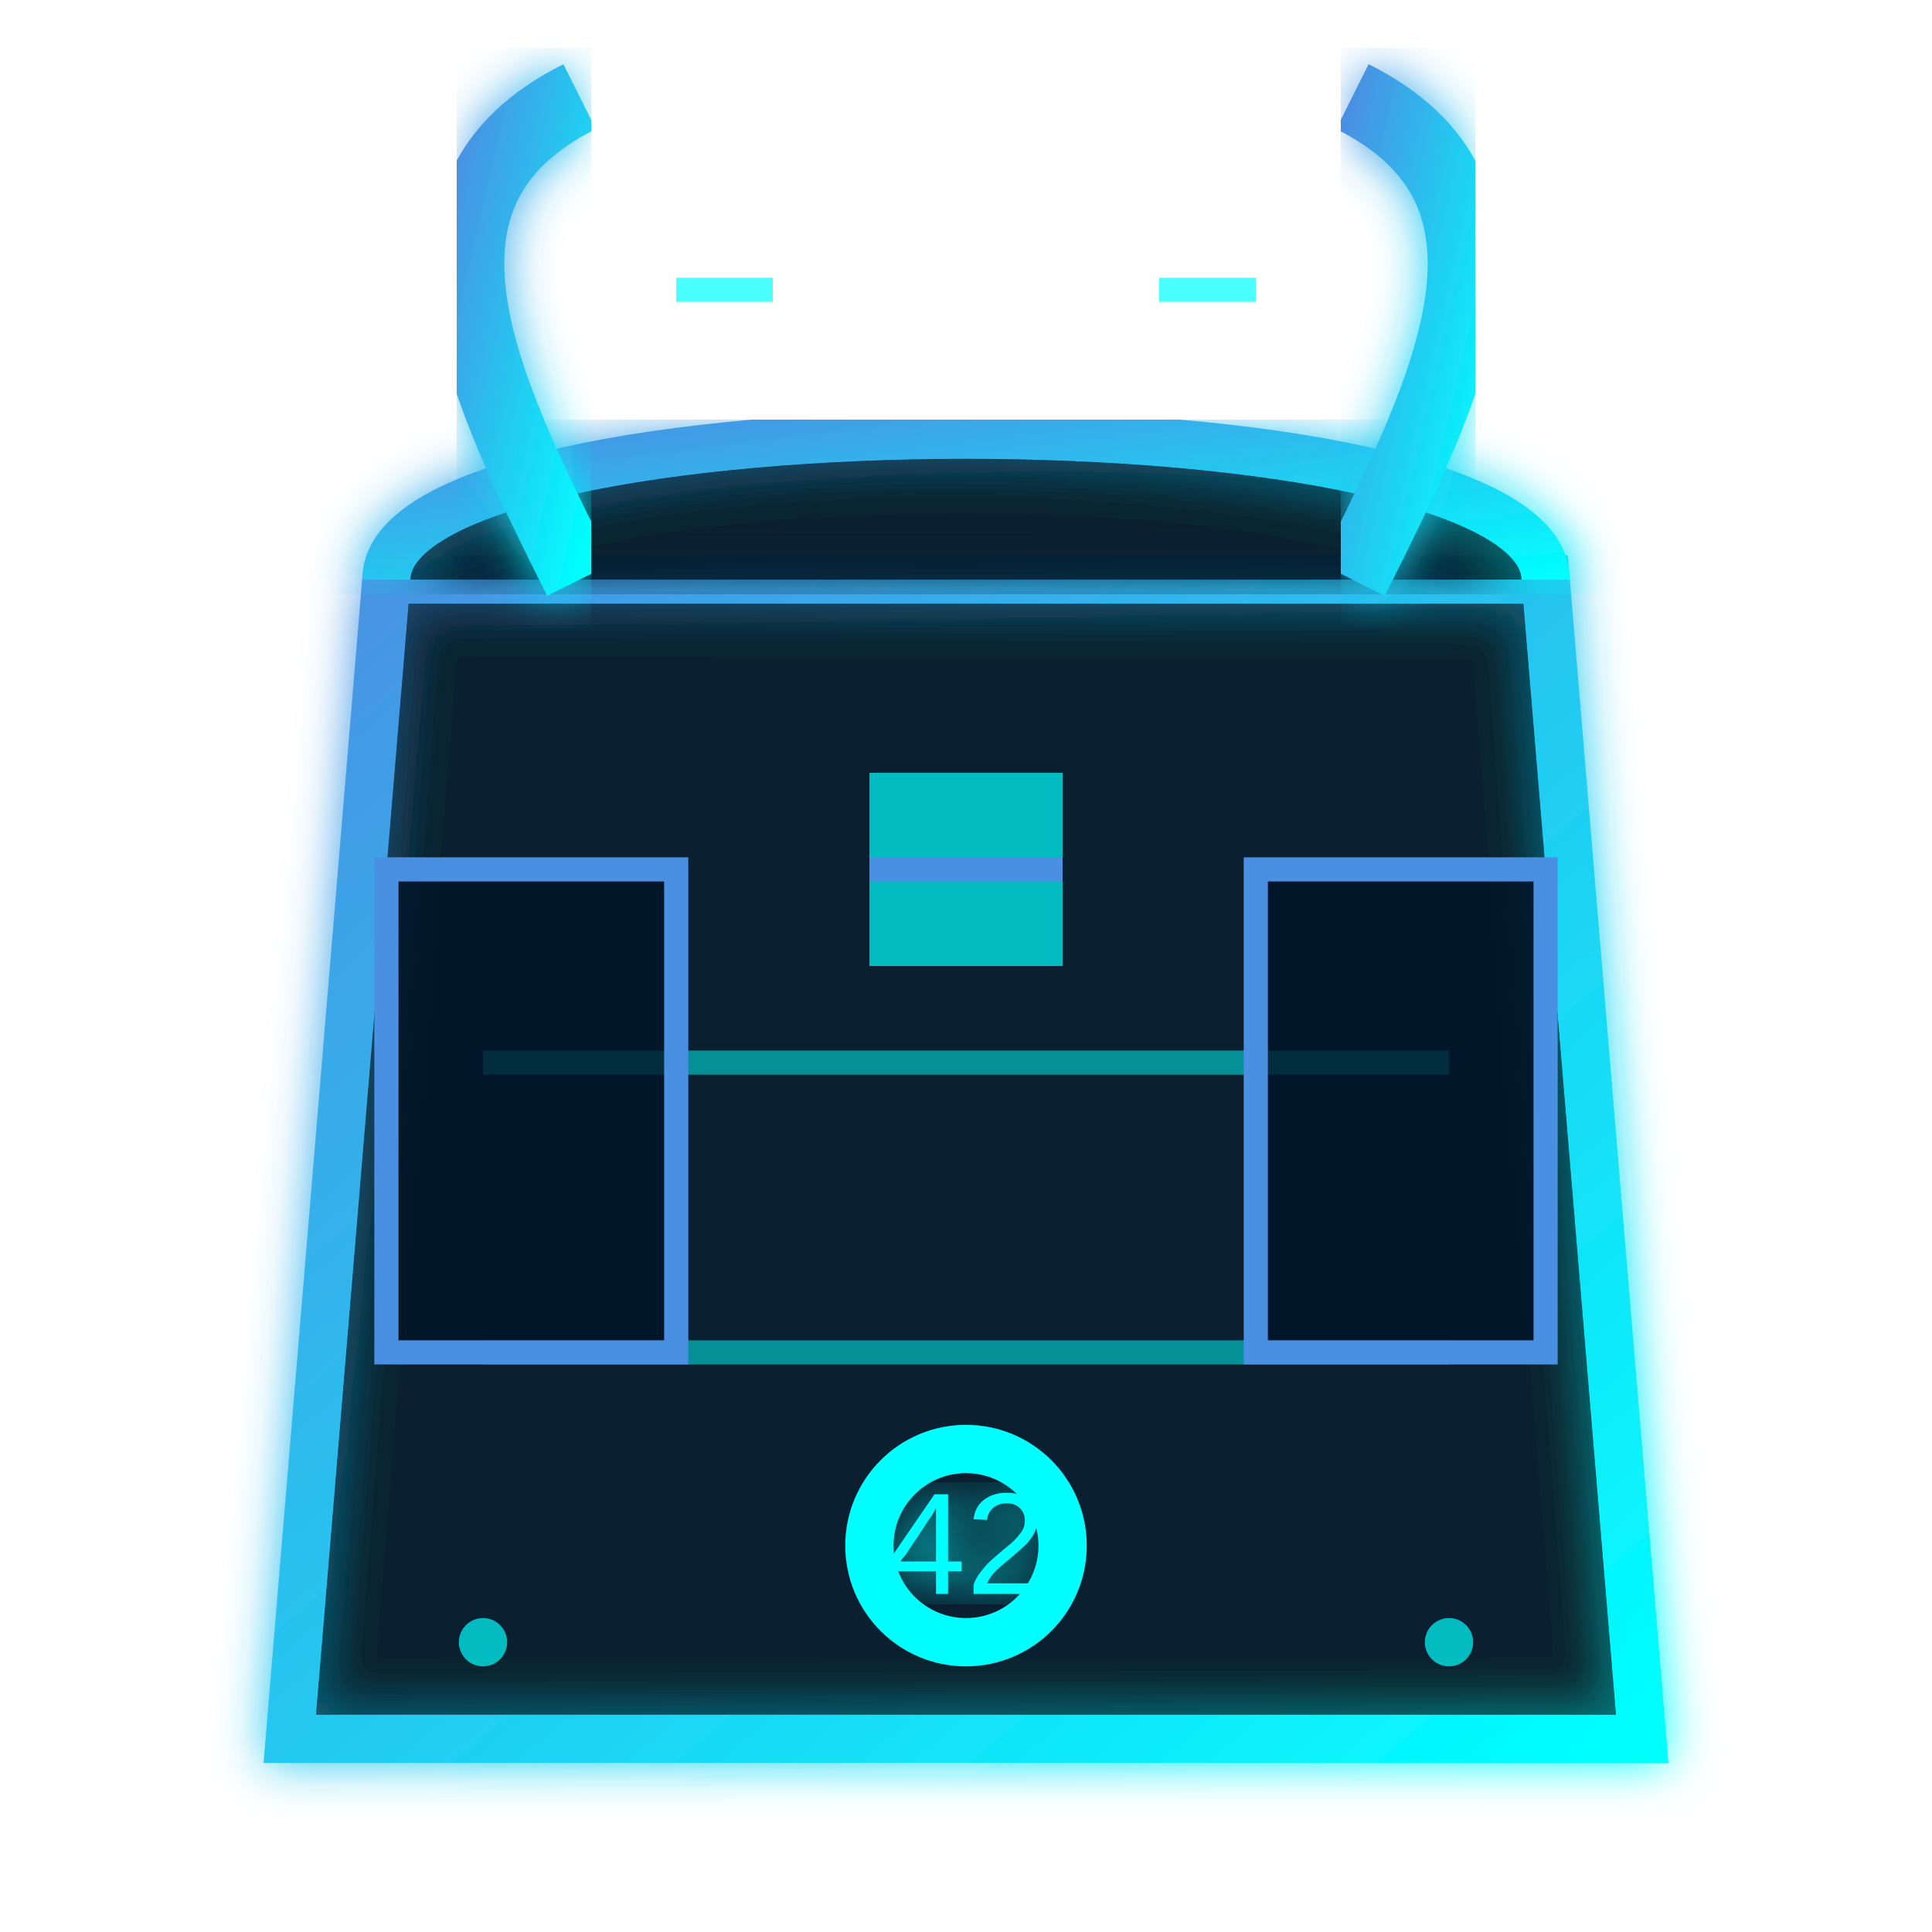
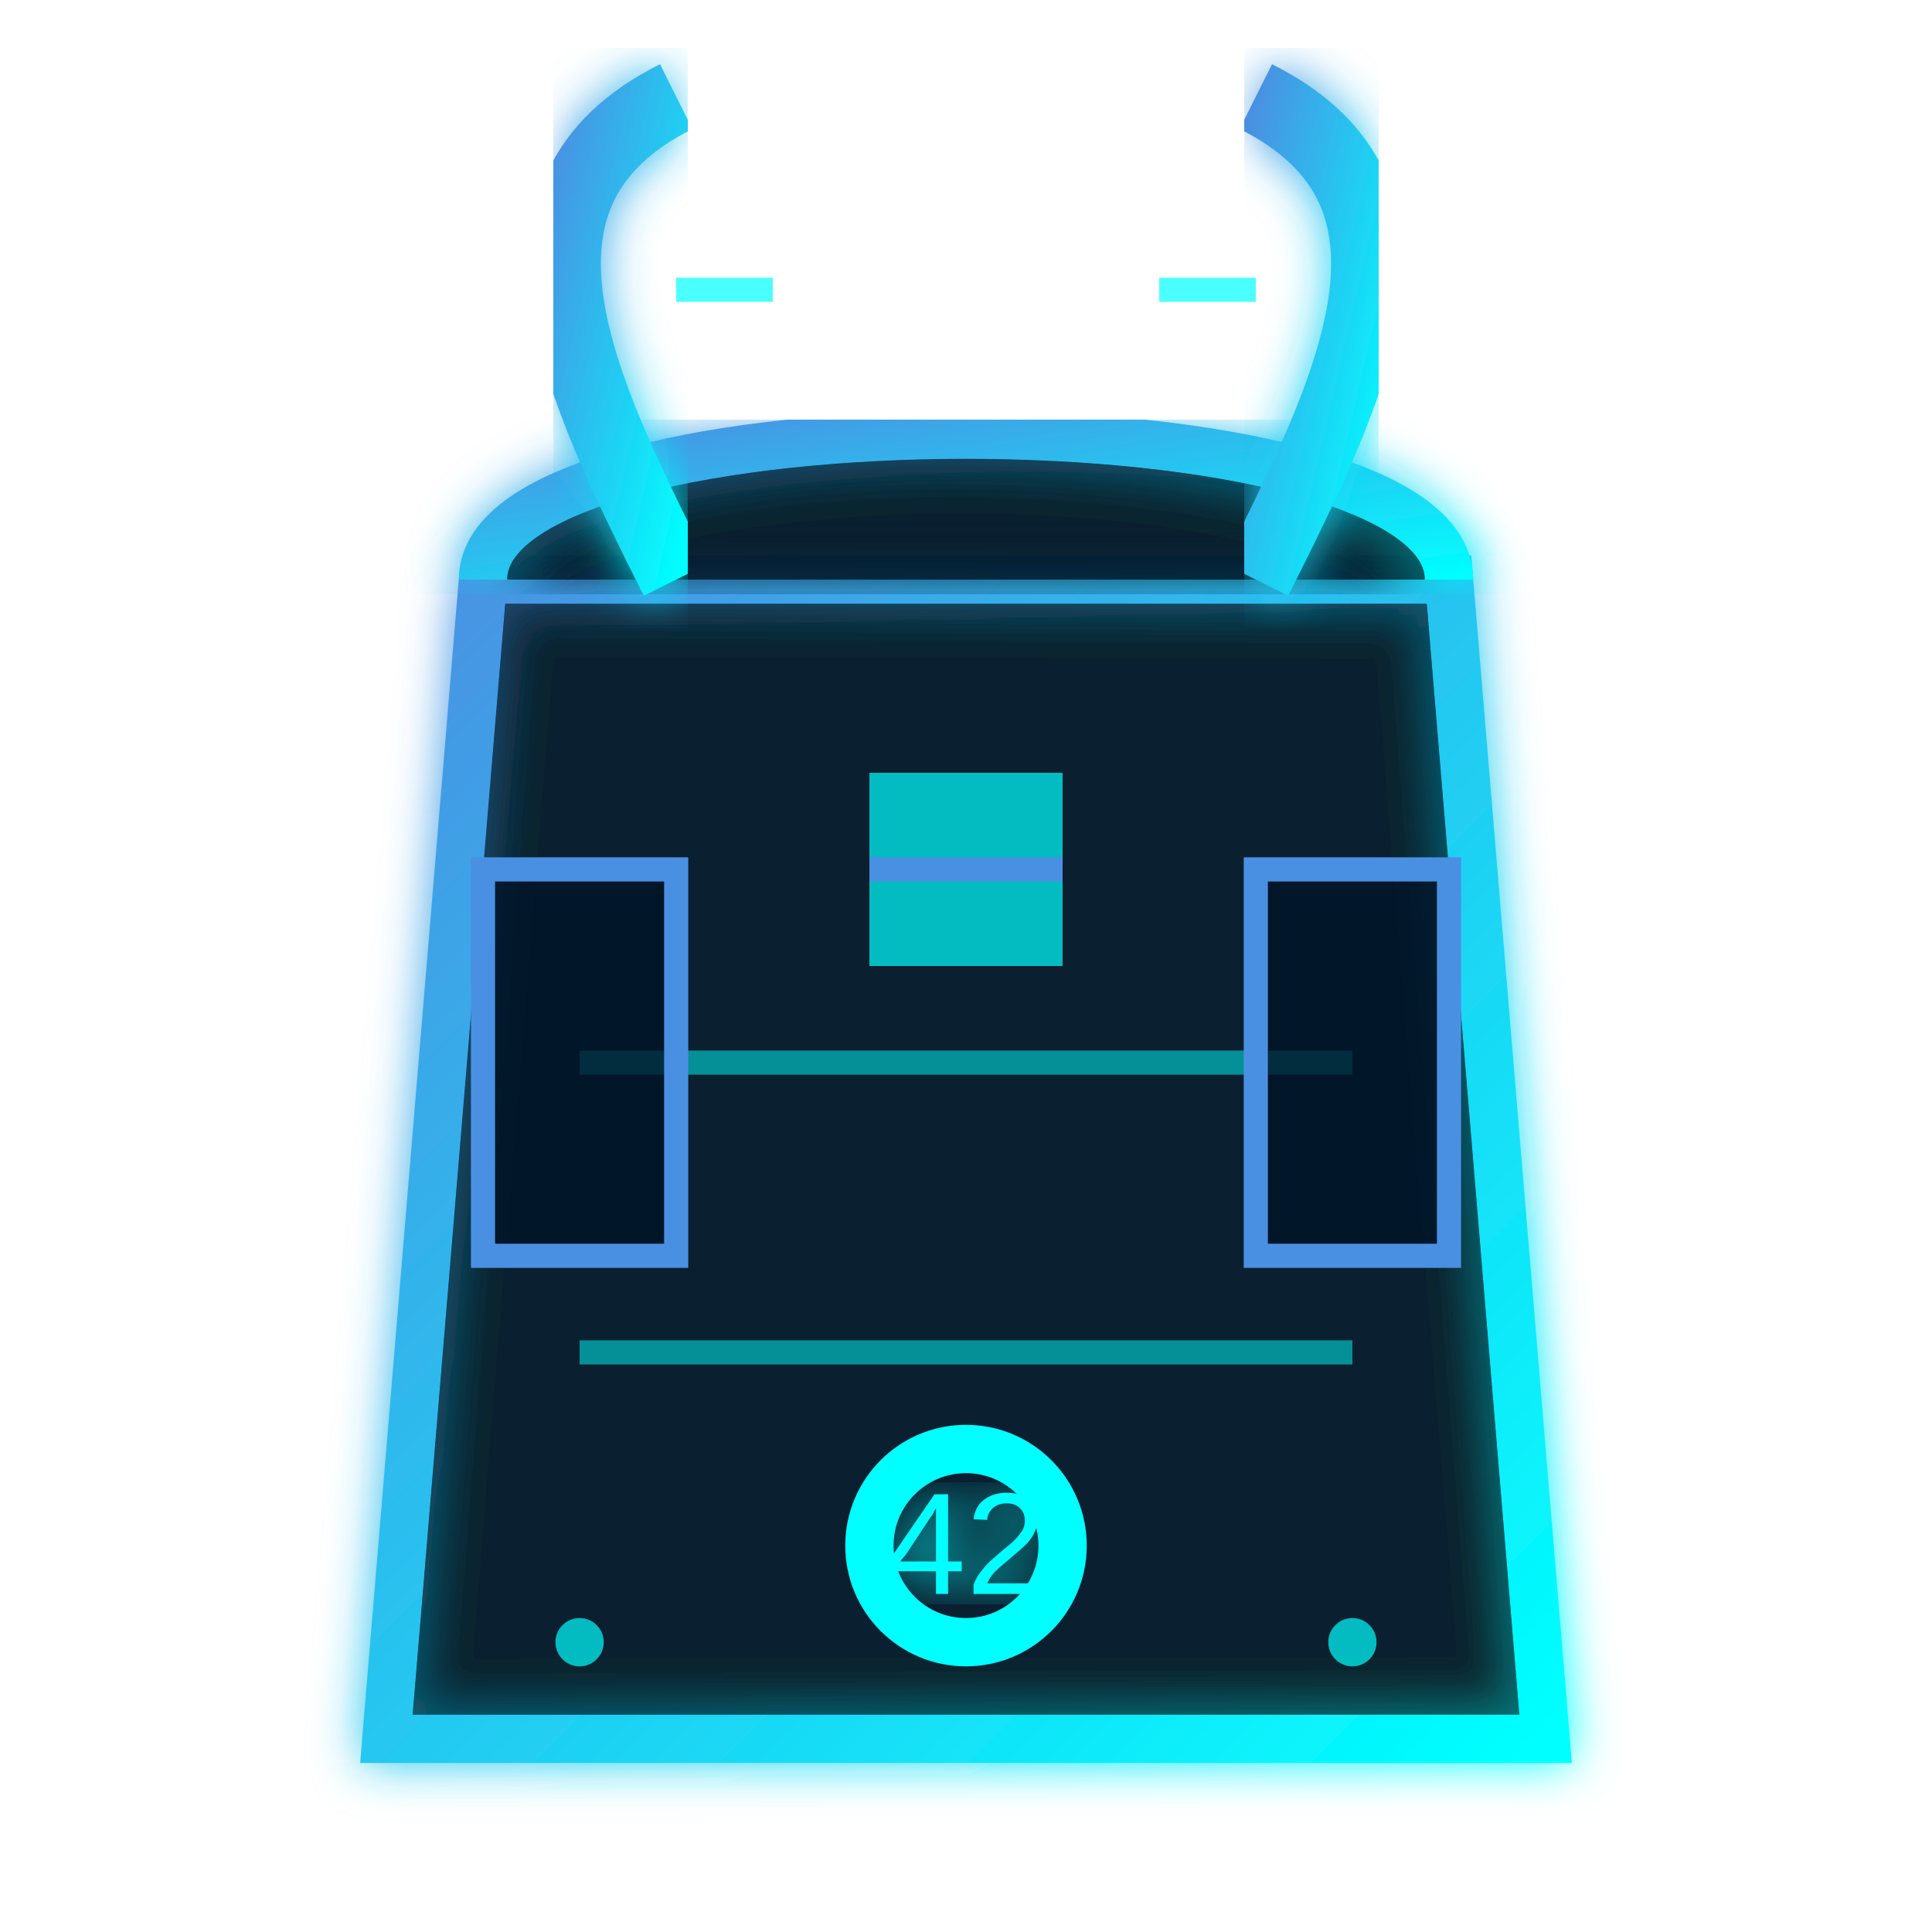
<svg xmlns="http://www.w3.org/2000/svg" width="40" height="40" viewBox="0 0 40 40">
  <defs>
    <linearGradient id="mechGradient" x1="0%" y1="0%" x2="100%" y2="100%">
      <stop offset="0%" style="stop-color:#4A90E2;stop-opacity:1" />
      <stop offset="100%" style="stop-color:#00FFFF;stop-opacity:1" />
    </linearGradient>
    <filter id="glow">
      <feGaussianBlur stdDeviation="0.5" result="coloredBlur" />
      <feMerge>
        <feMergeNode in="coloredBlur" />
        <feMergeNode in="SourceGraphic" />
      </feMerge>
    </filter>
  </defs>
-   <path d="M8 12 L32 12 L34 36 H6 L8 12" fill="rgba(0,20,40,0.8)" stroke="url(#mechGradient)" stroke-width="1" filter="url(#glow)" />
-   <path d="M8 12 C8 8, 32 8, 32 12" fill="rgba(0,20,40,0.8)" stroke="url(#mechGradient)" stroke-width="1" filter="url(#glow)" />
-   <path d="M12 12 C10 8, 8 4, 12 2" fill="none" stroke="url(#mechGradient)" stroke-width="1.5" filter="url(#glow)" />
-   <path d="M28 12 C30 8, 32 4, 28 2" fill="none" stroke="url(#mechGradient)" stroke-width="1.5" filter="url(#glow)" />
+   <path d="M10 12 L30 12 L32 36 H8 L10 12" fill="rgba(0,20,40,0.8)" stroke="url(#mechGradient)" stroke-width="1" filter="url(#glow)" />
+   <path d="M10 12 C10 8, 30 8, 30 12" fill="rgba(0,20,40,0.8)" stroke="url(#mechGradient)" stroke-width="1" filter="url(#glow)" />
+   <path d="M20 12 L20 36" stroke="url(#mechGradient)" stroke-width="0.5" stroke-dasharray="1 1" filter="url(#glow)" />
+   <path d="M14 12 C12 8, 10 4, 14 2" fill="none" stroke="url(#mechGradient)" stroke-width="1.5" filter="url(#glow)" />
+   <path d="M26 12 C28 8, 30 4, 26 2" fill="none" stroke="url(#mechGradient)" stroke-width="1.5" filter="url(#glow)" />
  <rect x="18" y="16" width="4" height="4" fill="#00FFFF" opacity="0.7">
    <animate attributeName="opacity" values="0.7;1;0.7" dur="2s" repeatCount="indefinite" />
  </rect>
  <line x1="18" y1="18" x2="22" y2="18" stroke="#4A90E2" stroke-width="0.5" />
-   <path d="M10 22 L30 22 M10 28 L30 28" stroke="#00FFFF" stroke-width="0.5" opacity="0.5" />
-   <rect x="8" y="18" width="6" height="10" fill="rgba(0,20,40,0.8)" stroke="#4A90E2" stroke-width="0.5" />
-   <rect x="26" y="18" width="6" height="10" fill="rgba(0,20,40,0.8)" stroke="#4A90E2" stroke-width="0.5" />
+   <path d="M12 22 L28 22 M12 28 L28 28" stroke="#00FFFF" stroke-width="0.5" opacity="0.5" />
+   <rect x="10" y="18" width="4" height="8" fill="rgba(0,20,40,0.8)" stroke="#4A90E2" stroke-width="0.5" />
+   <rect x="26" y="18" width="4" height="8" fill="rgba(0,20,40,0.8)" stroke="#4A90E2" stroke-width="0.5" />
  <circle cx="20" cy="32" r="2" fill="none" stroke="#00FFFF" stroke-width="1">
    <animate attributeName="r" values="1.5;2;1.5" dur="1.5s" repeatCount="indefinite" />
  </circle>
  <text x="20" y="33" font-family="Arial, sans-serif" font-size="3" fill="#00FFFF" text-anchor="middle" filter="url(#glow)">42</text>
  <path d="M14 6 L16 6 M24 6 L26 6" stroke="#00FFFF" stroke-width="0.5" opacity="0.7" />
-   <circle cx="10" cy="34" r="0.5" fill="#00FFFF" opacity="0.7" />
-   <circle cx="30" cy="34" r="0.5" fill="#00FFFF" opacity="0.7" />
+   <circle cx="12" cy="34" r="0.5" fill="#00FFFF" opacity="0.7" />
+   <circle cx="28" cy="34" r="0.5" fill="#00FFFF" opacity="0.7" />
</svg>
